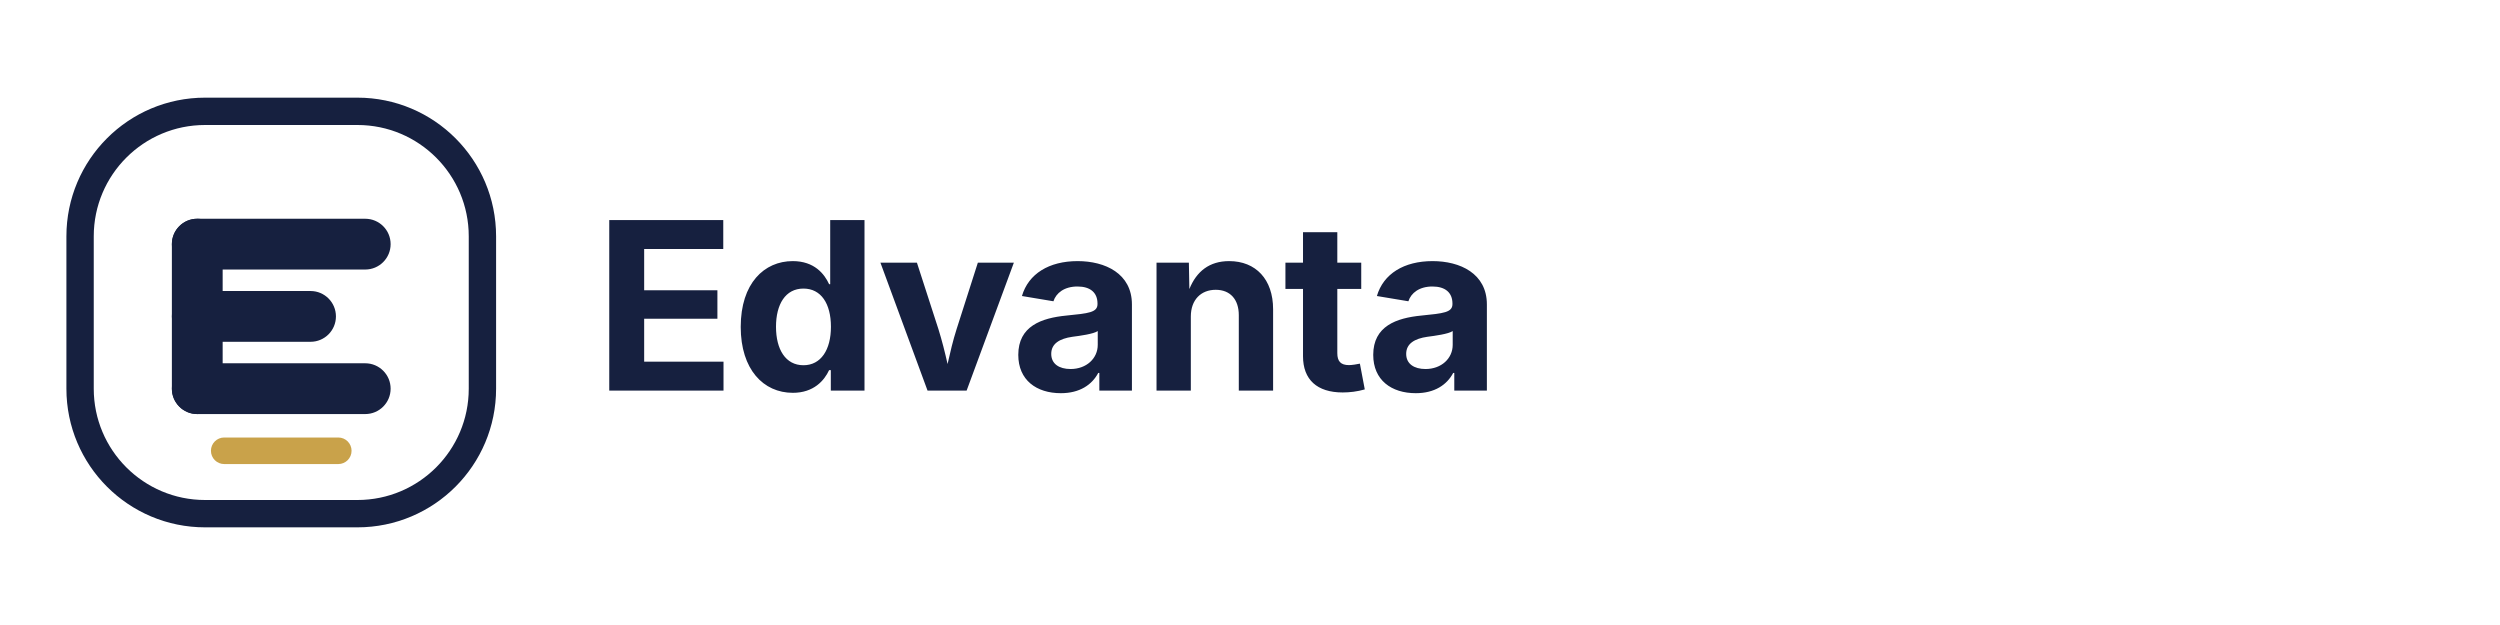
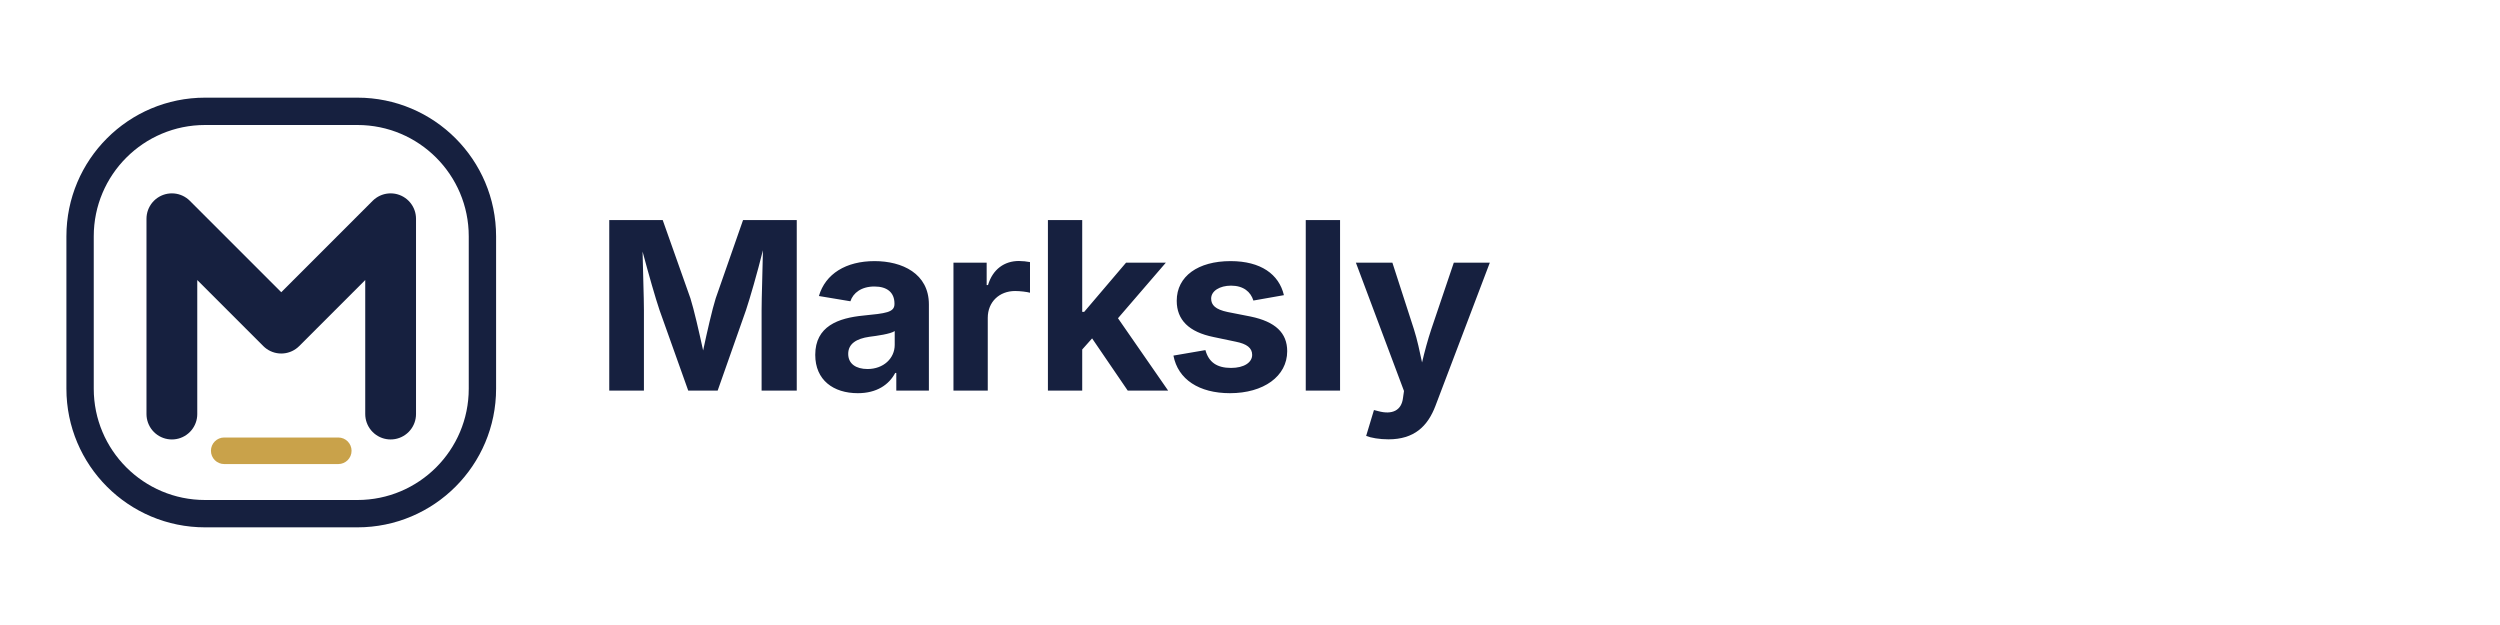
- <svg xmlns="http://www.w3.org/2000/svg" width="320" height="80" viewBox="0 0 320 80" fill="none" role="img" aria-label="Edvanta">
+ <svg xmlns="http://www.w3.org/2000/svg" width="320" height="80" viewBox="0 0 320 80" fill="none" role="img" aria-label="Marksly">
  <g transform="translate(8 12)">
    <rect x="2.25" y="2.25" width="51.5" height="51.5" rx="16" fill="none" stroke="#16203F" stroke-width="3.5" />
-     <rect x="14" y="16" width="6.5" height="25" rx="3.25" fill="#16203F" />
-     <rect x="14" y="16" width="28" height="6.5" rx="3.25" fill="#16203F" />
-     <rect x="14" y="25.25" width="21" height="6.5" rx="3.25" fill="#16203F" />
-     <rect x="14" y="34.5" width="28" height="6.5" rx="3.25" fill="#16203F" />
+     <polyline points="14,41 14,16 28,30 42,16 42,41" fill="none" stroke="#16203F" stroke-width="6.5" stroke-linecap="round" stroke-linejoin="round" />
    <rect x="19" y="44" width="18" height="3.4" rx="1.7" fill="#C9A24A" />
  </g>
-   <text x="76" y="50" font-family="Inter, 'Segoe UI', Arial, sans-serif" font-size="30" font-weight="700" letter-spacing="-0.6" fill="#16203F">Edvanta</text>
+   <text x="76" y="50" font-family="Inter, 'Segoe UI', Arial, sans-serif" font-size="30" font-weight="700" letter-spacing="-0.6" fill="#16203F">Marksly</text>
</svg>
